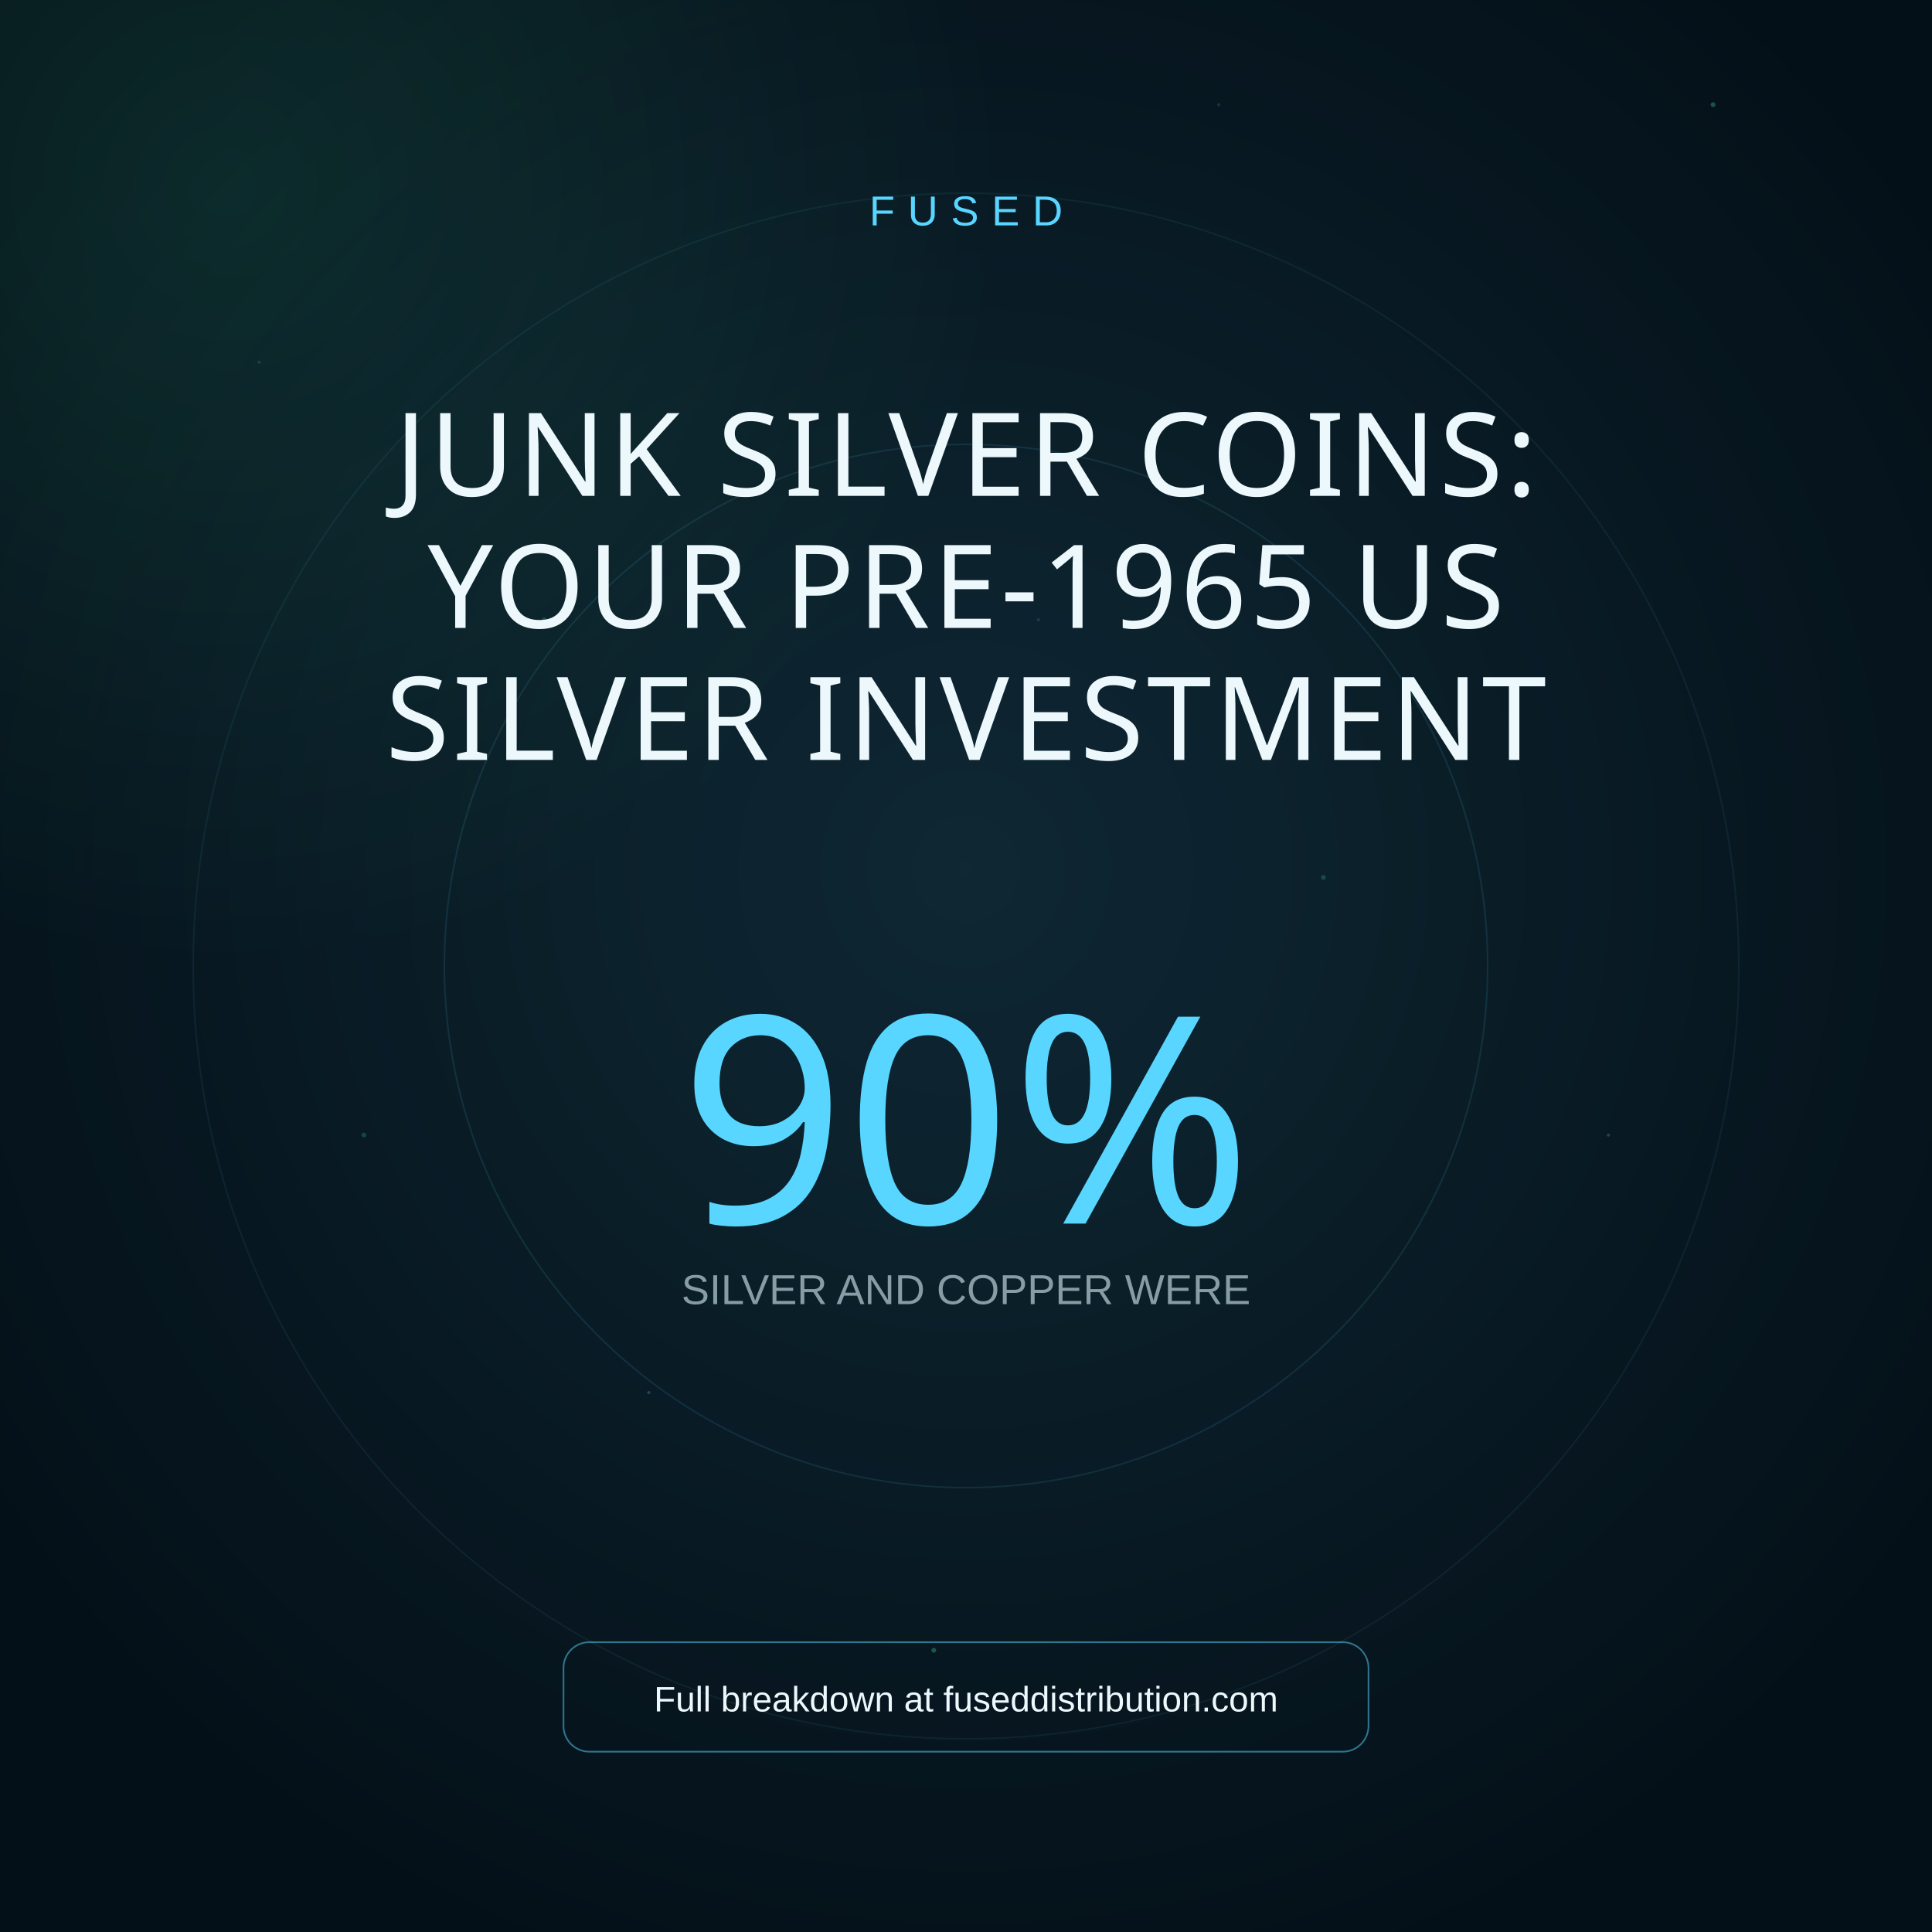
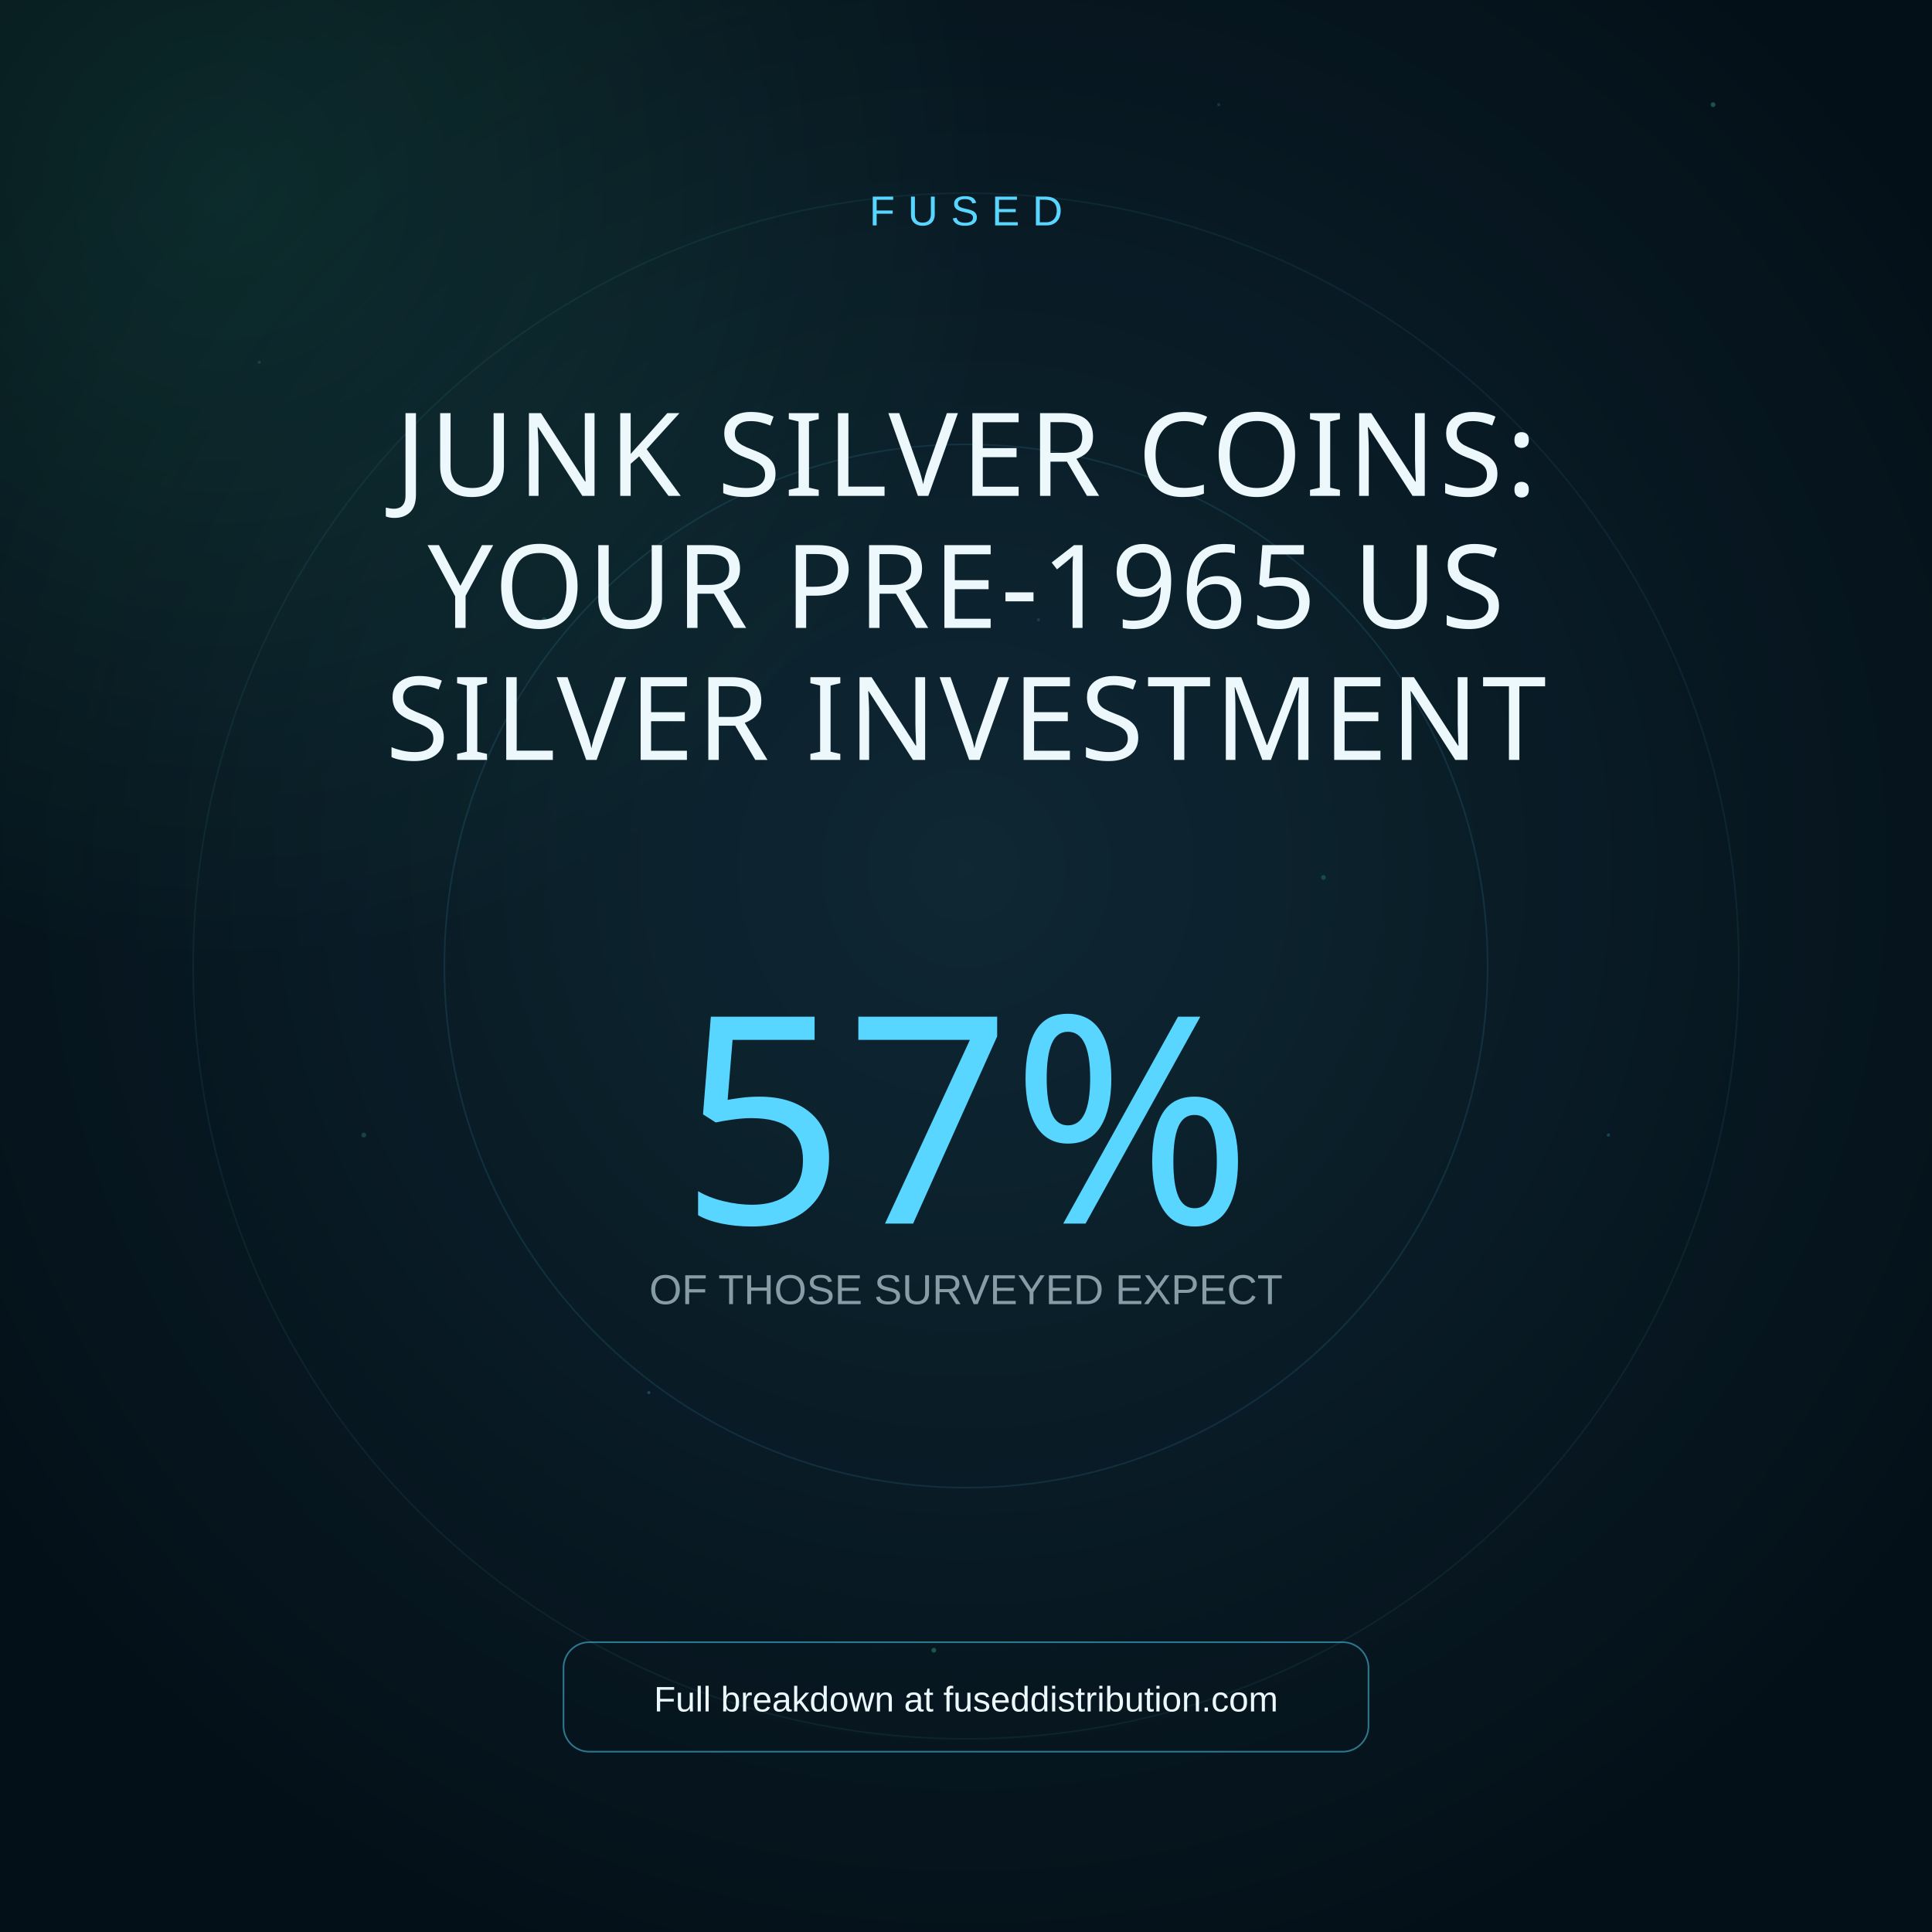
<svg xmlns="http://www.w3.org/2000/svg" width="1200" height="1200" viewBox="0 0 1200 1200">
  <rect width="1200" height="1200" fill="#041018" />
  <radialGradient id="g1" cx="50%" cy="45%" r="60%">
    <stop offset="0%" stop-color="#58d6ff" stop-opacity="0.12" />
    <stop offset="100%" stop-color="#58d6ff" stop-opacity="0" />
  </radialGradient>
  <radialGradient id="g2" cx="12%" cy="10%" r="40%">
    <stop offset="0%" stop-color="#4dffb8" stop-opacity="0.10" />
    <stop offset="100%" stop-color="#4dffb8" stop-opacity="0" />
  </radialGradient>
  <rect width="1200" height="1200" fill="url(#g1)" />
  <rect width="1200" height="1200" fill="url(#g2)" />
  <circle cx="600" cy="600" r="480" fill="none" stroke="#58d6ff" stroke-opacity="0.07" />
  <circle cx="600" cy="600" r="324" fill="none" stroke="#58d6ff" stroke-opacity="0.11" />
  <circle cx="757" cy="65" r="1" fill="#58d6ff" opacity="0.15" />
  <circle cx="338" cy="385" r="1.5" fill="#4dffb8" opacity="0.19" />
  <circle cx="999" cy="705" r="1" fill="#58d6ff" opacity="0.23" />
  <circle cx="580" cy="1025" r="1.5" fill="#4dffb8" opacity="0.27" />
  <circle cx="161" cy="225" r="1" fill="#58d6ff" opacity="0.15" />
  <circle cx="822" cy="545" r="1.5" fill="#4dffb8" opacity="0.19" />
  <circle cx="403" cy="865" r="1" fill="#58d6ff" opacity="0.23" />
  <circle cx="1064" cy="65" r="1.5" fill="#4dffb8" opacity="0.27" />
  <circle cx="645" cy="385" r="1" fill="#58d6ff" opacity="0.15" />
  <circle cx="226" cy="705" r="1.5" fill="#4dffb8" opacity="0.19" />
  <text x="600" y="140" font-family="Arial, sans-serif" font-size="26" fill="#58d6ff" text-anchor="middle" letter-spacing="8">FUSED</text>
  <text x="600" y="308" font-family="Impact, sans-serif" font-size="72" fill="#ecf8fb" text-anchor="middle" letter-spacing="2">JUNK SILVER COINS:</text>
  <text x="600" y="390" font-family="Impact, sans-serif" font-size="72" fill="#ecf8fb" text-anchor="middle" letter-spacing="2">YOUR PRE-1965 US</text>
  <text x="600" y="472" font-family="Impact, sans-serif" font-size="72" fill="#ecf8fb" text-anchor="middle" letter-spacing="2">SILVER INVESTMENT</text>
-   <text x="600" y="760" font-family="Impact, sans-serif" font-size="180" fill="#58d6ff" text-anchor="middle">90%</text>
-   <text x="600" y="810" font-family="Arial, sans-serif" font-size="26" fill="rgba(175,198,207,0.75)" text-anchor="middle">SILVER AND COPPER WERE</text>
+   <text x="600" y="760" font-family="Impact, sans-serif" font-size="180" fill="#58d6ff" text-anchor="middle">57%</text>
+   <text x="600" y="810" font-family="Arial, sans-serif" font-size="26" fill="rgba(175,198,207,0.75)" text-anchor="middle">OF THOSE SURVEYED EXPECT</text>
  <rect x="350" y="1020" width="500" height="68" rx="16" fill="none" stroke="#58d6ff" stroke-opacity="0.5" />
  <text x="600" y="1063" font-family="Arial, sans-serif" font-size="22" fill="#ecf8fb" text-anchor="middle">Full breakdown at fuseddistribution.com</text>
</svg>
